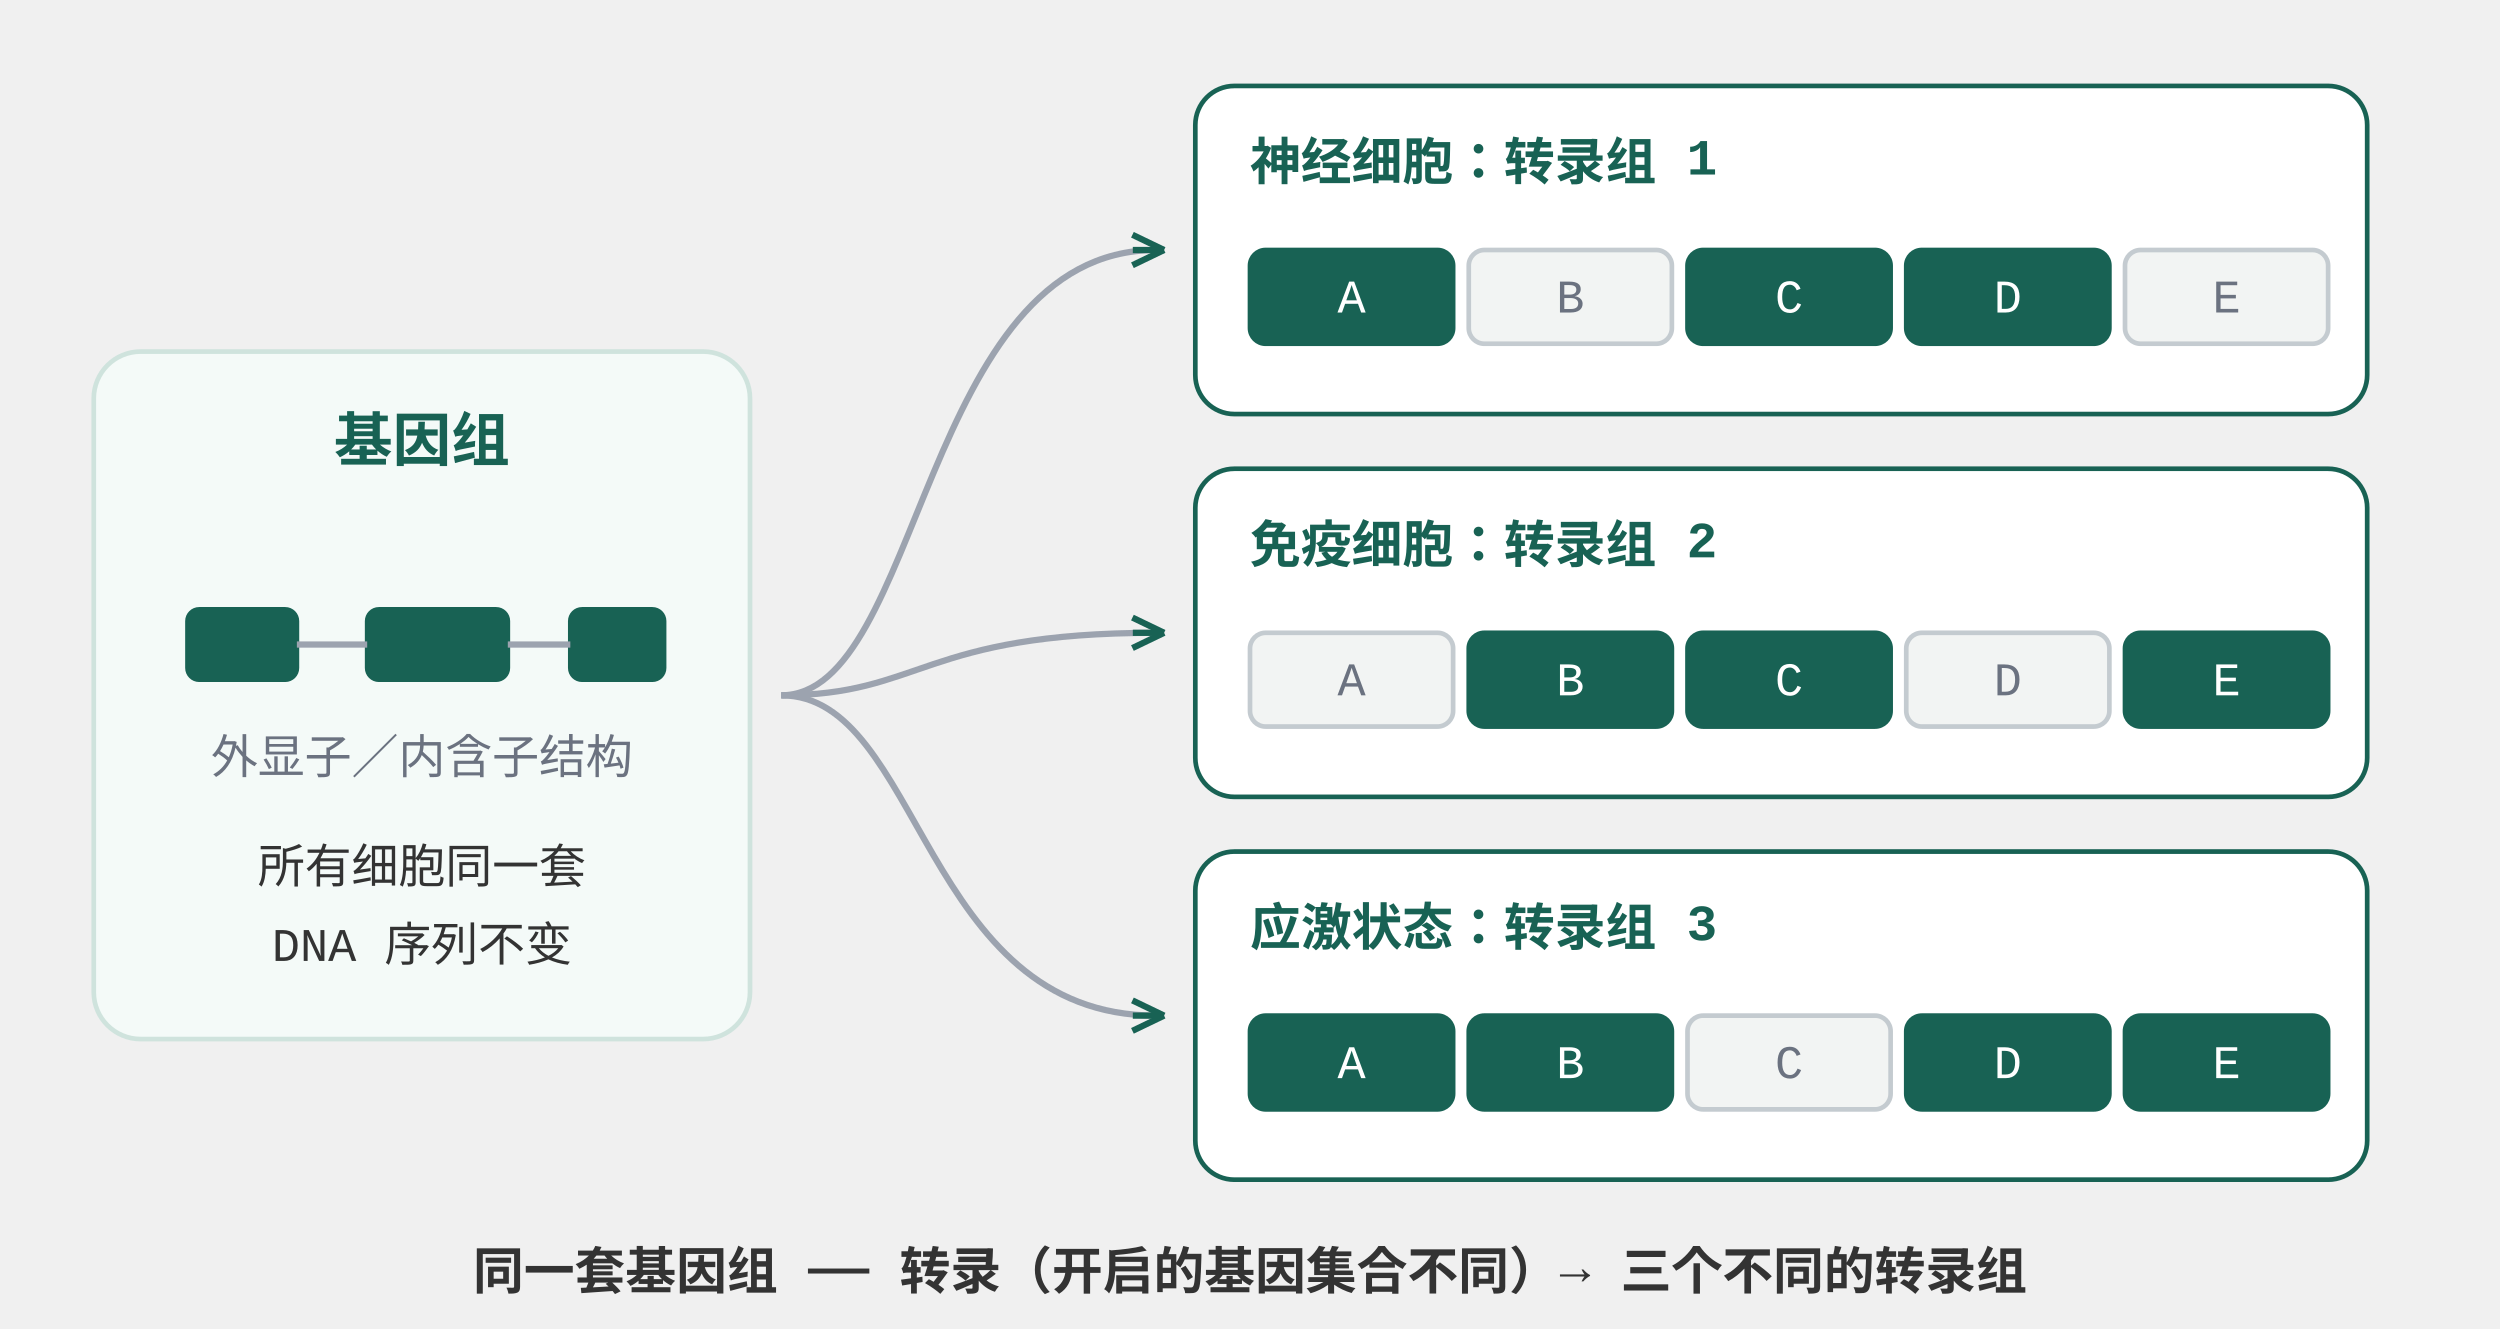
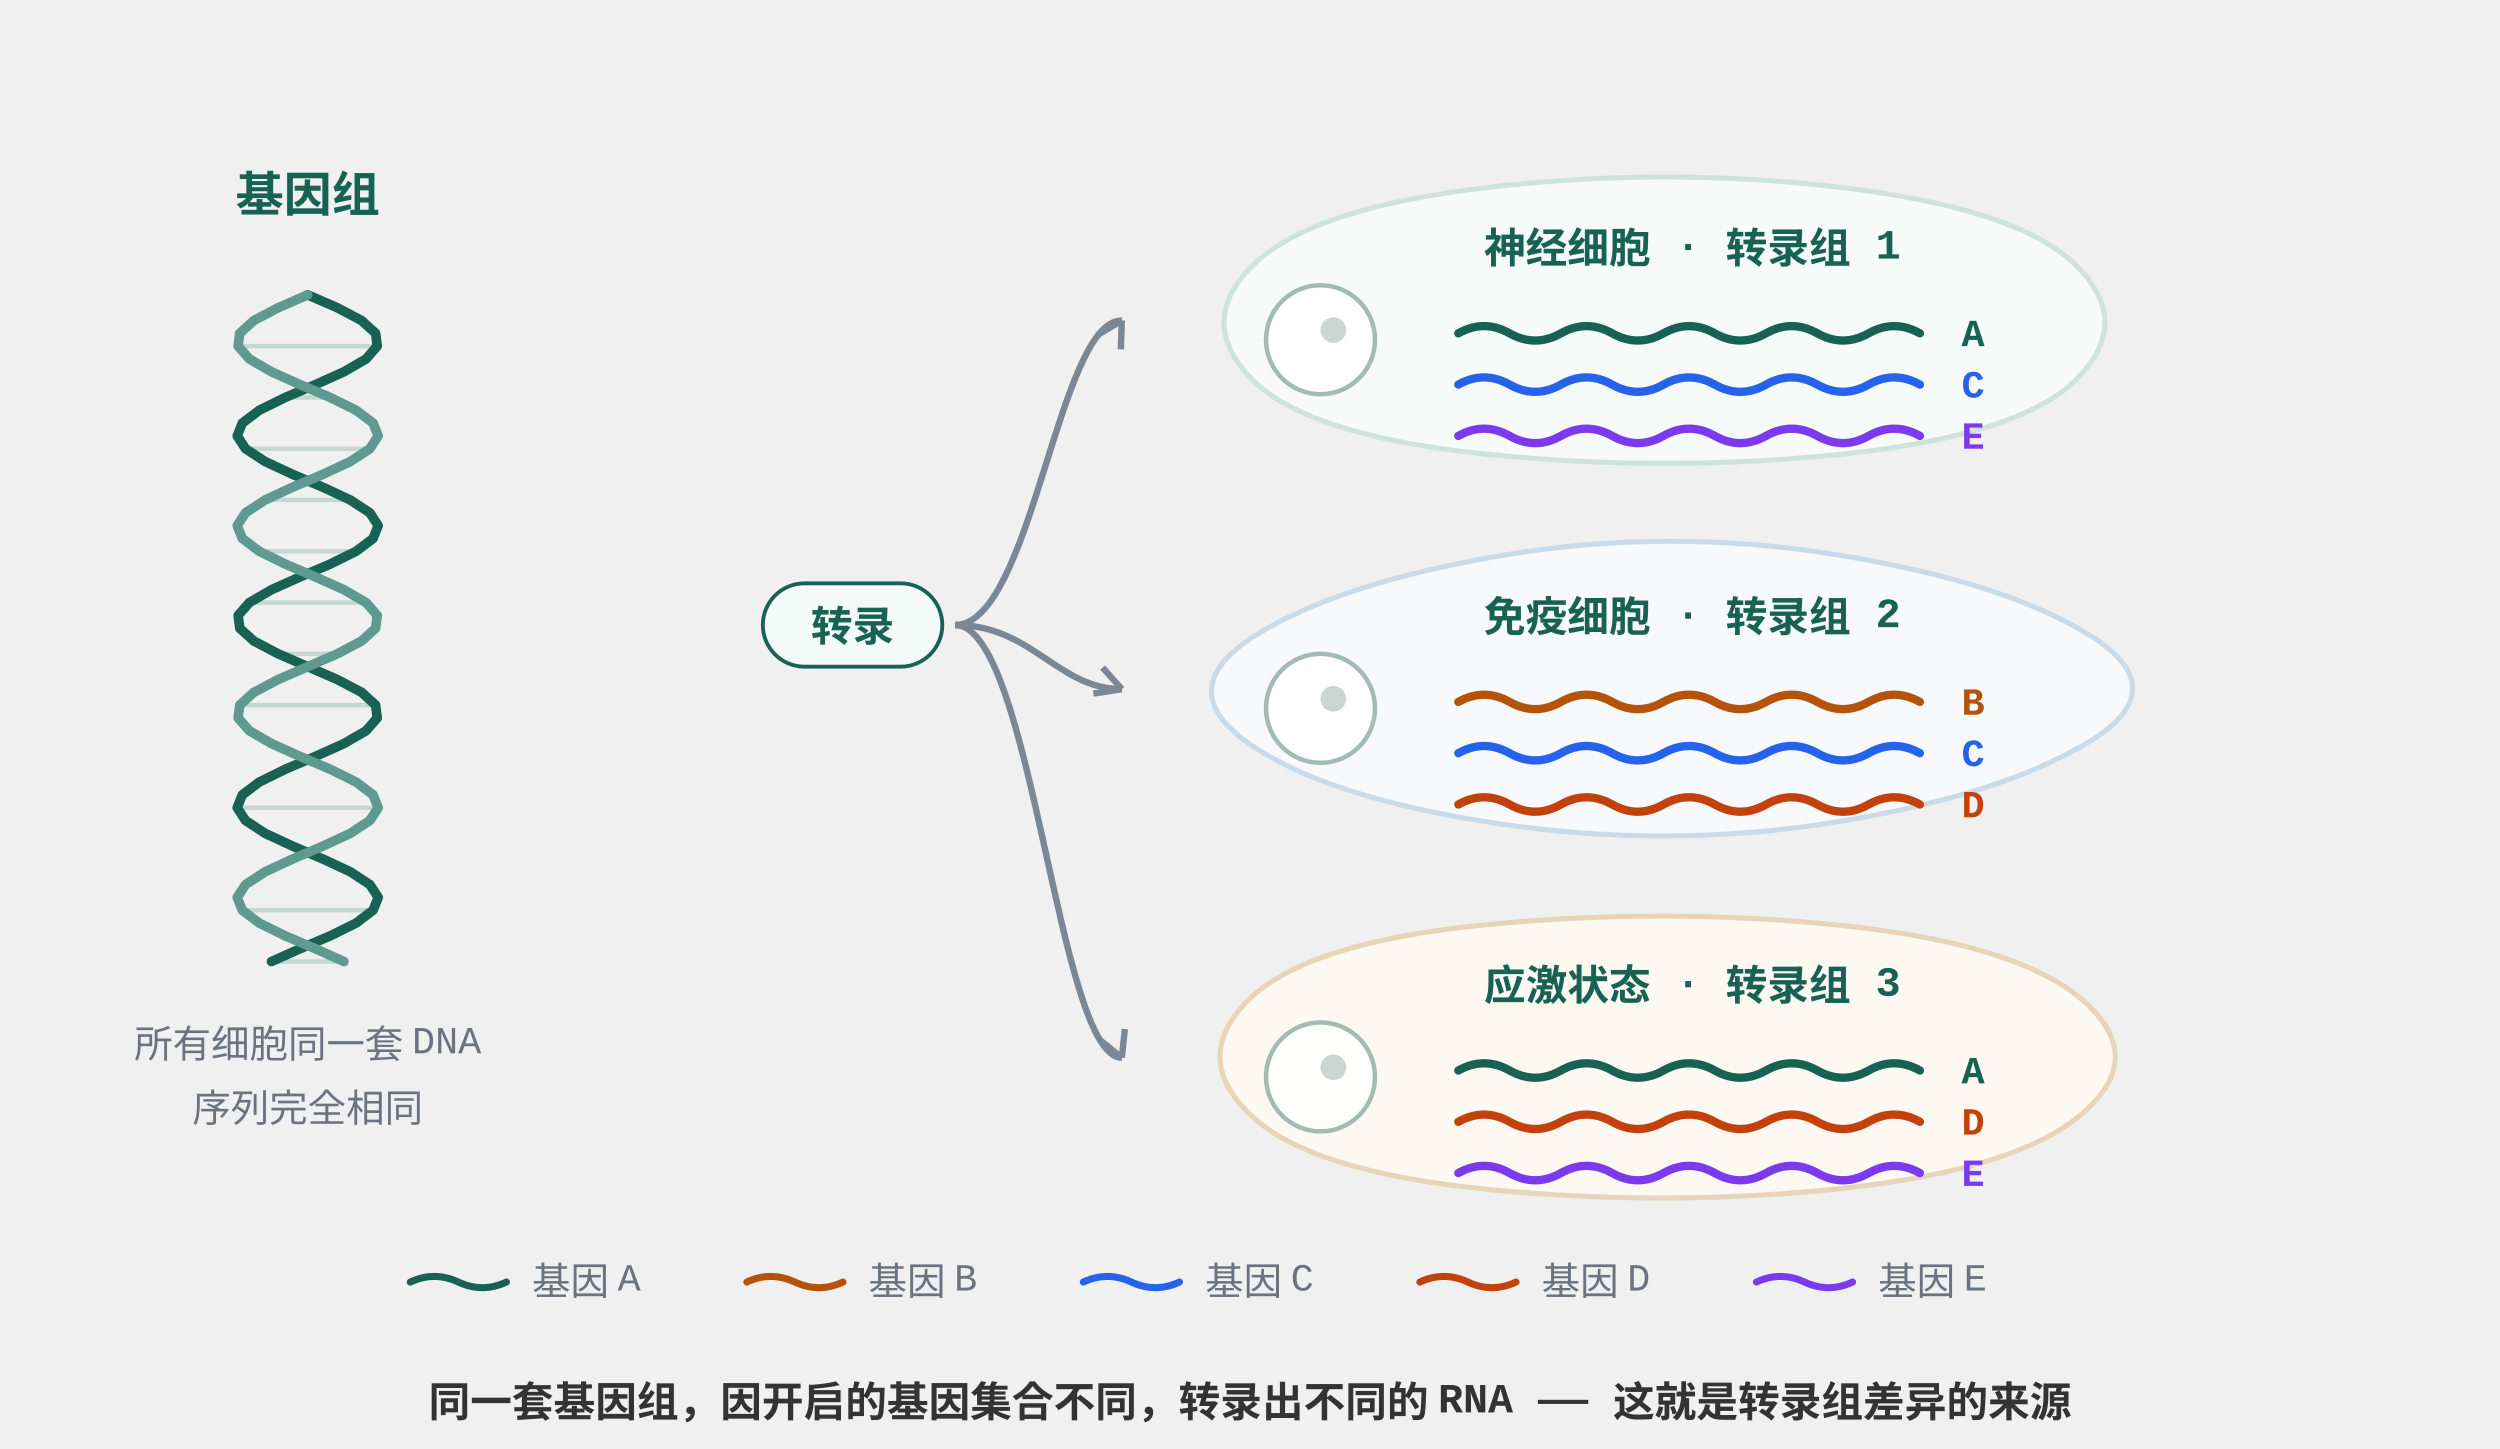
- <svg xmlns="http://www.w3.org/2000/svg" width="640" height="340" viewBox="0 0 640 340" role="img" aria-labelledby="t d">
-   <rect x="24" y="90" width="168" height="176" rx="12" fill="#f4faf8" stroke="#cfe3dd" stroke-width="1.2" />
-   <text x="108.0" y="118" font-family="ui-monospace, 'SFMono-Regular', Menlo, Consolas, 'Liberation Mono', monospace" font-size="15" fill="#186254" font-weight="bold" text-anchor="middle">基因组</text>
-   <rect x="48" y="156" width="28" height="18" rx="3" fill="#186254" stroke="#186254" stroke-width="1.2" />
-   <rect x="94" y="156" width="36" height="18" rx="3" fill="#186254" stroke="#186254" stroke-width="1.2" />
-   <rect x="146" y="156" width="24" height="18" rx="3" fill="#186254" stroke="#186254" stroke-width="1.2" />
-   <line x1="76" y1="165" x2="94" y2="165" stroke="#9ca3af" stroke-width="1.6" />
-   <line x1="130" y1="165" x2="146" y2="165" stroke="#9ca3af" stroke-width="1.6" />
-   <text x="108.0" y="198" font-family="ui-monospace, 'SFMono-Regular', Menlo, Consolas, 'Liberation Mono', monospace" font-size="12" fill="#6b7280" font-weight="normal" text-anchor="middle">外显子／内含子结构</text>
-   <text x="108.0" y="226" font-family="ui-monospace, 'SFMono-Regular', Menlo, Consolas, 'Liberation Mono', monospace" font-size="12" fill="#333333" font-weight="normal" text-anchor="middle">所有细胞同一套</text>
-   <text x="108.0" y="246" font-family="ui-monospace, 'SFMono-Regular', Menlo, Consolas, 'Liberation Mono', monospace" font-size="12" fill="#333333" font-weight="normal" text-anchor="middle">DNA 序列不变</text>
-   <rect x="306" y="22" width="300" height="84" rx="10" fill="#ffffff" stroke="#186254" stroke-width="1.2" />
-   <text x="320" y="46" font-family="ui-monospace, 'SFMono-Regular', Menlo, Consolas, 'Liberation Mono', monospace" font-size="13" fill="#186254" font-weight="bold" text-anchor="start">神经细胞：转录组 1</text>
-   <rect x="320" y="64" width="52" height="24" rx="4" fill="#186254" stroke="#186254" stroke-width="1.2" />
-   <text x="346.0" y="80" font-family="ui-monospace, 'SFMono-Regular', Menlo, Consolas, 'Liberation Mono', monospace" font-size="12" fill="#ffffff" font-weight="normal" text-anchor="middle">A</text>
-   <rect x="376" y="64" width="52" height="24" rx="4" fill="#f2f4f3" stroke="#c4cbd0" stroke-width="1.2" />
-   <text x="402.0" y="80" font-family="ui-monospace, 'SFMono-Regular', Menlo, Consolas, 'Liberation Mono', monospace" font-size="12" fill="#6b7280" font-weight="normal" text-anchor="middle">B</text>
-   <rect x="432" y="64" width="52" height="24" rx="4" fill="#186254" stroke="#186254" stroke-width="1.2" />
-   <text x="458.0" y="80" font-family="ui-monospace, 'SFMono-Regular', Menlo, Consolas, 'Liberation Mono', monospace" font-size="12" fill="#ffffff" font-weight="normal" text-anchor="middle">C</text>
-   <rect x="488" y="64" width="52" height="24" rx="4" fill="#186254" stroke="#186254" stroke-width="1.2" />
-   <text x="514.0" y="80" font-family="ui-monospace, 'SFMono-Regular', Menlo, Consolas, 'Liberation Mono', monospace" font-size="12" fill="#ffffff" font-weight="normal" text-anchor="middle">D</text>
-   <rect x="544" y="64" width="52" height="24" rx="4" fill="#f2f4f3" stroke="#c4cbd0" stroke-width="1.2" />
-   <text x="570.0" y="80" font-family="ui-monospace, 'SFMono-Regular', Menlo, Consolas, 'Liberation Mono', monospace" font-size="12" fill="#6b7280" font-weight="normal" text-anchor="middle">E</text>
-   <path d="M 200 178.0 C 236 178.0, 236 64.0, 296 64.0" fill="none" stroke="#9ca3af" stroke-width="1.6" />
-   <line x1="290" y1="64.0" x2="298" y2="64.0" stroke="#186254" stroke-width="1.6" />
-   <line x1="298.0" y1="64.0" x2="289.9" y2="60.1" stroke="#186254" stroke-width="1.6" />
-   <line x1="298.0" y1="64.0" x2="289.9" y2="67.9" stroke="#186254" stroke-width="1.6" />
-   <rect x="306" y="120" width="300" height="84" rx="10" fill="#ffffff" stroke="#186254" stroke-width="1.2" />
-   <text x="320" y="144" font-family="ui-monospace, 'SFMono-Regular', Menlo, Consolas, 'Liberation Mono', monospace" font-size="13" fill="#186254" font-weight="bold" text-anchor="start">免疫细胞：转录组 2</text>
-   <rect x="320" y="162" width="52" height="24" rx="4" fill="#f2f4f3" stroke="#c4cbd0" stroke-width="1.2" />
-   <text x="346.0" y="178" font-family="ui-monospace, 'SFMono-Regular', Menlo, Consolas, 'Liberation Mono', monospace" font-size="12" fill="#6b7280" font-weight="normal" text-anchor="middle">A</text>
-   <rect x="376" y="162" width="52" height="24" rx="4" fill="#186254" stroke="#186254" stroke-width="1.2" />
-   <text x="402.0" y="178" font-family="ui-monospace, 'SFMono-Regular', Menlo, Consolas, 'Liberation Mono', monospace" font-size="12" fill="#ffffff" font-weight="normal" text-anchor="middle">B</text>
-   <rect x="432" y="162" width="52" height="24" rx="4" fill="#186254" stroke="#186254" stroke-width="1.2" />
-   <text x="458.0" y="178" font-family="ui-monospace, 'SFMono-Regular', Menlo, Consolas, 'Liberation Mono', monospace" font-size="12" fill="#ffffff" font-weight="normal" text-anchor="middle">C</text>
-   <rect x="488" y="162" width="52" height="24" rx="4" fill="#f2f4f3" stroke="#c4cbd0" stroke-width="1.2" />
-   <text x="514.0" y="178" font-family="ui-monospace, 'SFMono-Regular', Menlo, Consolas, 'Liberation Mono', monospace" font-size="12" fill="#6b7280" font-weight="normal" text-anchor="middle">D</text>
-   <rect x="544" y="162" width="52" height="24" rx="4" fill="#186254" stroke="#186254" stroke-width="1.2" />
-   <text x="570.0" y="178" font-family="ui-monospace, 'SFMono-Regular', Menlo, Consolas, 'Liberation Mono', monospace" font-size="12" fill="#ffffff" font-weight="normal" text-anchor="middle">E</text>
-   <path d="M 200 178.0 C 236 178.0, 236 162.0, 296 162.0" fill="none" stroke="#9ca3af" stroke-width="1.6" />
-   <line x1="290" y1="162.0" x2="298" y2="162.0" stroke="#186254" stroke-width="1.6" />
-   <line x1="298.0" y1="162.0" x2="289.9" y2="158.1" stroke="#186254" stroke-width="1.6" />
-   <line x1="298.0" y1="162.0" x2="289.9" y2="165.9" stroke="#186254" stroke-width="1.6" />
-   <rect x="306" y="218" width="300" height="84" rx="10" fill="#ffffff" stroke="#186254" stroke-width="1.2" />
-   <text x="320" y="242" font-family="ui-monospace, 'SFMono-Regular', Menlo, Consolas, 'Liberation Mono', monospace" font-size="13" fill="#186254" font-weight="bold" text-anchor="start">应激状态：转录组 3</text>
-   <rect x="320" y="260" width="52" height="24" rx="4" fill="#186254" stroke="#186254" stroke-width="1.2" />
-   <text x="346.0" y="276" font-family="ui-monospace, 'SFMono-Regular', Menlo, Consolas, 'Liberation Mono', monospace" font-size="12" fill="#ffffff" font-weight="normal" text-anchor="middle">A</text>
-   <rect x="376" y="260" width="52" height="24" rx="4" fill="#186254" stroke="#186254" stroke-width="1.2" />
-   <text x="402.0" y="276" font-family="ui-monospace, 'SFMono-Regular', Menlo, Consolas, 'Liberation Mono', monospace" font-size="12" fill="#ffffff" font-weight="normal" text-anchor="middle">B</text>
-   <rect x="432" y="260" width="52" height="24" rx="4" fill="#f2f4f3" stroke="#c4cbd0" stroke-width="1.2" />
-   <text x="458.0" y="276" font-family="ui-monospace, 'SFMono-Regular', Menlo, Consolas, 'Liberation Mono', monospace" font-size="12" fill="#6b7280" font-weight="normal" text-anchor="middle">C</text>
-   <rect x="488" y="260" width="52" height="24" rx="4" fill="#186254" stroke="#186254" stroke-width="1.2" />
-   <text x="514.0" y="276" font-family="ui-monospace, 'SFMono-Regular', Menlo, Consolas, 'Liberation Mono', monospace" font-size="12" fill="#ffffff" font-weight="normal" text-anchor="middle">D</text>
-   <rect x="544" y="260" width="52" height="24" rx="4" fill="#186254" stroke="#186254" stroke-width="1.2" />
-   <text x="570.0" y="276" font-family="ui-monospace, 'SFMono-Regular', Menlo, Consolas, 'Liberation Mono', monospace" font-size="12" fill="#ffffff" font-weight="normal" text-anchor="middle">E</text>
-   <path d="M 200 178.0 C 236 178.0, 236 260.0, 296 260.0" fill="none" stroke="#9ca3af" stroke-width="1.6" />
-   <line x1="290" y1="260.0" x2="298" y2="260.0" stroke="#186254" stroke-width="1.6" />
-   <line x1="298.0" y1="260.0" x2="289.9" y2="256.1" stroke="#186254" stroke-width="1.6" />
-   <line x1="298.0" y1="260.0" x2="289.9" y2="263.9" stroke="#186254" stroke-width="1.6" />
-   <text x="320.0" y="330" font-family="ui-monospace, 'SFMono-Regular', Menlo, Consolas, 'Liberation Mono', monospace" font-size="13" fill="#333333" font-weight="bold" text-anchor="middle">同一套基因组 —— 转录（开启的基因集合不同）→ 三个不同的转录组</text>
+ <svg xmlns="http://www.w3.org/2000/svg" width="780" height="452" viewBox="0 0 780 452" role="img" aria-labelledby="t d">
+   <line x1="117.71" y1="108" x2="74.29" y2="108" stroke="#c4d7d1" stroke-width="1.4" />
+   <line x1="88.975" y1="124" x2="103.025" y2="124" stroke="#c4d7d1" stroke-width="1.4" />
+   <line x1="76.563" y1="140" x2="115.437" y2="140" stroke="#c4d7d1" stroke-width="1.4" />
+   <line x1="109.314" y1="156" x2="82.686" y2="156" stroke="#c4d7d1" stroke-width="1.4" />
+   <line x1="111.129" y1="172" x2="80.871" y2="172" stroke="#c4d7d1" stroke-width="1.4" />
+   <line x1="77.791" y1="188" x2="114.209" y2="188" stroke="#c4d7d1" stroke-width="1.4" />
+   <line x1="86.762" y1="204" x2="105.238" y2="204" stroke="#c4d7d1" stroke-width="1.4" />
+   <line x1="117.198" y1="220" x2="74.802" y2="220" stroke="#c4d7d1" stroke-width="1.4" />
+   <line x1="74.032" y1="252" x2="117.968" y2="252" stroke="#c4d7d1" stroke-width="1.4" />
+   <line x1="116.437" y1="284" x2="75.563" y2="284" stroke="#c4d7d1" stroke-width="1.4" />
+   <line x1="84.658" y1="300" x2="107.342" y2="300" stroke="#c4d7d1" stroke-width="1.4" />
+   <path d="M 96.0 92.0 L 105.2 96.0 L 112.8 100.0 L 117.2 104.0 L 117.7 108.0 L 114.2 112.0 L 107.3 116.0 L 98.4 120.0 L 89.0 124.0 L 80.9 128.0 L 75.6 132.0 L 74.0 136.0 L 76.6 140.0 L 82.7 144.0 L 91.3 148.0 L 100.7 152.0 L 109.3 156.0 L 115.4 160.0 L 118.0 164.0 L 116.4 168.0 L 111.1 172.0 L 103.0 176.0 L 93.6 180.0 L 84.7 184.0 L 77.8 188.0 L 74.3 192.0 L 74.8 196.0 L 79.2 200.0 L 86.8 204.0 L 96.0 208.0 L 105.2 212.0 L 112.8 216.0 L 117.2 220.0 L 117.7 224.0 L 114.2 228.0 L 107.3 232.0 L 98.4 236.0 L 89.0 240.0 L 80.9 244.0 L 75.6 248.0 L 74.0 252.0 L 76.6 256.0 L 82.7 260.0 L 91.3 264.0 L 100.7 268.0 L 109.3 272.0 L 115.4 276.0 L 118.0 280.0 L 116.4 284.0 L 111.1 288.0 L 103.0 292.0 L 93.6 296.0 L 84.7 300.0" fill="none" stroke="#186254" stroke-width="3" stroke-linecap="round" stroke-linejoin="round" />
+   <path d="M 96.0 92.0 L 86.8 96.0 L 79.2 100.0 L 74.8 104.0 L 74.3 108.0 L 77.8 112.0 L 84.7 116.0 L 93.6 120.0 L 103.0 124.0 L 111.1 128.0 L 116.4 132.0 L 118.0 136.0 L 115.4 140.0 L 109.3 144.0 L 100.7 148.0 L 91.3 152.0 L 82.7 156.0 L 76.6 160.0 L 74.0 164.0 L 75.6 168.0 L 80.9 172.0 L 89.0 176.0 L 98.4 180.0 L 107.3 184.0 L 114.2 188.0 L 117.7 192.0 L 117.2 196.0 L 112.8 200.0 L 105.2 204.0 L 96.0 208.0 L 86.8 212.0 L 79.2 216.0 L 74.8 220.0 L 74.3 224.0 L 77.8 228.0 L 84.7 232.0 L 93.6 236.0 L 103.0 240.0 L 111.1 244.0 L 116.4 248.0 L 118.0 252.0 L 115.4 256.0 L 109.3 260.0 L 100.7 264.0 L 91.3 268.0 L 82.7 272.0 L 76.6 276.0 L 74.0 280.0 L 75.6 284.0 L 80.9 288.0 L 89.0 292.0 L 98.4 296.0 L 107.3 300.0" fill="none" stroke="#5e9a8f" stroke-width="3" stroke-linecap="round" stroke-linejoin="round" />
+   <text x="96" y="66" font-family="ui-monospace, 'SFMono-Regular', Menlo, Consolas, 'Liberation Mono', monospace" font-size="15" fill="#186254" font-weight="bold" text-anchor="middle">基因组</text>
+   <text x="96" y="330" font-family="ui-monospace, 'SFMono-Regular', Menlo, Consolas, 'Liberation Mono', monospace" font-size="12" fill="#6b7280" font-weight="normal" text-anchor="middle">所有细胞同一套 DNA</text>
+   <text x="96" y="350" font-family="ui-monospace, 'SFMono-Regular', Menlo, Consolas, 'Liberation Mono', monospace" font-size="12" fill="#6b7280" font-weight="normal" text-anchor="middle">序列完全相同</text>
+   <rect x="238" y="182" width="56" height="26" rx="13" fill="#f4faf8" stroke="#186254" stroke-width="1.2" />
+   <text x="266" y="200" font-family="ui-monospace, 'SFMono-Regular', Menlo, Consolas, 'Liberation Mono', monospace" font-size="13" fill="#186254" font-weight="bold" text-anchor="middle">转录</text>
+   <path d="M 647.4 82.5 Q 665.5 100.0 648.4 117.8 Q 631.4 135.6 575.7 141.6 Q 520.0 147.5 463.8 141.7 Q 407.6 136.0 390.3 118.0 Q 373.0 100.0 391.3 82.4 Q 409.7 64.7 464.8 58.4 Q 520.0 52.0 574.6 58.5 Q 629.2 65.0 647.4 82.5 Z" fill="#f6fbf9" stroke="#cfe3dd" stroke-width="1.6" />
+   <circle cx="412" cy="106" r="17" fill="#ffffff" stroke="#9db8b0" stroke-width="1.4" opacity="0.95" />
+   <circle cx="416" cy="103" r="4" fill="#c9d6d1" />
+   <text x="528" y="82" font-family="ui-monospace, 'SFMono-Regular', Menlo, Consolas, 'Liberation Mono', monospace" font-size="13" fill="#186254" font-weight="bold" text-anchor="middle">神经细胞 · 转录组 1</text>
+   <path d="M 455.0 104.0 q 8.0 -4.5 16 0 q 8.0 4.5 16 0 q 8.0 -4.5 16 0 q 8.0 4.5 16 0 q 8.0 -4.5 16 0 q 8.0 4.5 16 0 q 8.0 -4.5 16 0 q 8.0 4.5 16 0 q 8.0 -4.5 16 0 " fill="none" stroke="#186254" stroke-width="2.6" stroke-linecap="round" />
+   <text x="612" y="108" font-family="ui-monospace, 'SFMono-Regular', Menlo, Consolas, 'Liberation Mono', monospace" font-size="12" fill="#186254" font-weight="bold" text-anchor="start">A</text>
+   <path d="M 455.0 120.0 q 8.0 -4.5 16 0 q 8.0 4.5 16 0 q 8.0 -4.5 16 0 q 8.0 4.5 16 0 q 8.0 -4.5 16 0 q 8.0 4.5 16 0 q 8.0 -4.5 16 0 q 8.0 4.5 16 0 q 8.0 -4.5 16 0 " fill="none" stroke="#2563eb" stroke-width="2.6" stroke-linecap="round" />
+   <text x="612" y="124" font-family="ui-monospace, 'SFMono-Regular', Menlo, Consolas, 'Liberation Mono', monospace" font-size="12" fill="#2563eb" font-weight="bold" text-anchor="start">C</text>
+   <path d="M 455.0 136.0 q 8.0 -4.5 16 0 q 8.0 4.5 16 0 q 8.0 -4.5 16 0 q 8.0 4.5 16 0 q 8.0 -4.5 16 0 q 8.0 4.5 16 0 q 8.0 -4.5 16 0 q 8.0 4.5 16 0 q 8.0 -4.5 16 0 " fill="none" stroke="#7c3aed" stroke-width="2.6" stroke-linecap="round" />
+   <text x="612" y="140" font-family="ui-monospace, 'SFMono-Regular', Menlo, Consolas, 'Liberation Mono', monospace" font-size="12" fill="#7c3aed" font-weight="bold" text-anchor="start">E</text>
+   <path d="M 298 195 C 322 195, 330 100, 350 100" fill="none" stroke="#7b8794" stroke-width="2" />
+   <line x1="342.272" y1="104.613" x2="350" y2="100" stroke="#7b8794" stroke-width="2" />
+   <line x1="349.706" y1="108.995" x2="350" y2="100" stroke="#7b8794" stroke-width="2" />
+   <path d="M 652.0 198.2 Q 679.0 215.0 651.5 231.6 Q 623.9 248.3 572.0 256.6 Q 520.0 264.9 467.0 256.9 Q 413.9 248.9 389.7 232.0 Q 365.5 215.0 391.3 198.5 Q 417.1 182.1 468.6 173.3 Q 520.0 164.6 572.5 173.0 Q 625.0 181.4 652.0 198.2 Z" fill="#f7f9fc" stroke="#c9dbe8" stroke-width="1.6" />
+   <circle cx="412" cy="221" r="17" fill="#ffffff" stroke="#9db8b0" stroke-width="1.4" opacity="0.95" />
+   <circle cx="416" cy="218" r="4" fill="#c9d6d1" />
+   <text x="528" y="197" font-family="ui-monospace, 'SFMono-Regular', Menlo, Consolas, 'Liberation Mono', monospace" font-size="13" fill="#186254" font-weight="bold" text-anchor="middle">免疫细胞 · 转录组 2</text>
+   <path d="M 455.0 219.0 q 8.0 -4.5 16 0 q 8.0 4.5 16 0 q 8.0 -4.5 16 0 q 8.0 4.5 16 0 q 8.0 -4.5 16 0 q 8.0 4.5 16 0 q 8.0 -4.5 16 0 q 8.0 4.5 16 0 q 8.0 -4.5 16 0 " fill="none" stroke="#b45309" stroke-width="2.6" stroke-linecap="round" />
+   <text x="612" y="223" font-family="ui-monospace, 'SFMono-Regular', Menlo, Consolas, 'Liberation Mono', monospace" font-size="12" fill="#b45309" font-weight="bold" text-anchor="start">B</text>
+   <path d="M 455.0 235.0 q 8.0 -4.5 16 0 q 8.0 4.5 16 0 q 8.0 -4.5 16 0 q 8.0 4.5 16 0 q 8.0 -4.5 16 0 q 8.0 4.5 16 0 q 8.0 -4.5 16 0 q 8.0 4.5 16 0 q 8.0 -4.5 16 0 " fill="none" stroke="#2563eb" stroke-width="2.6" stroke-linecap="round" />
+   <text x="612" y="239" font-family="ui-monospace, 'SFMono-Regular', Menlo, Consolas, 'Liberation Mono', monospace" font-size="12" fill="#2563eb" font-weight="bold" text-anchor="start">C</text>
+   <path d="M 455.0 251.0 q 8.0 -4.5 16 0 q 8.0 4.5 16 0 q 8.0 -4.5 16 0 q 8.0 4.5 16 0 q 8.0 -4.5 16 0 q 8.0 4.5 16 0 q 8.0 -4.5 16 0 q 8.0 4.5 16 0 q 8.0 -4.5 16 0 " fill="none" stroke="#c2410c" stroke-width="2.6" stroke-linecap="round" />
+   <text x="612" y="255" font-family="ui-monospace, 'SFMono-Regular', Menlo, Consolas, 'Liberation Mono', monospace" font-size="12" fill="#c2410c" font-weight="bold" text-anchor="start">D</text>
+   <path d="M 298 195 C 322 195, 330 215, 350 215" fill="none" stroke="#7b8794" stroke-width="2" />
+   <line x1="344.013" y1="208.28" x2="350" y2="215" stroke="#7b8794" stroke-width="2" />
+   <line x1="341.111" y1="216.407" x2="350" y2="215" stroke="#7b8794" stroke-width="2" />
+   <path d="M 650.2 312.4 Q 670.0 330.0 649.6 347.5 Q 629.2 365.0 574.6 370.8 Q 520.0 376.6 464.3 371.1 Q 408.6 365.6 390.1 347.8 Q 371.5 330.0 389.5 312.0 Q 407.6 294.0 463.8 288.5 Q 520.0 283.0 575.2 288.8 Q 630.3 294.7 650.2 312.4 Z" fill="#fdf9f2" stroke="#e6d5b8" stroke-width="1.6" />
+   <circle cx="412" cy="336" r="17" fill="#ffffff" stroke="#9db8b0" stroke-width="1.4" opacity="0.95" />
+   <circle cx="416" cy="333" r="4" fill="#c9d6d1" />
+   <text x="528" y="312" font-family="ui-monospace, 'SFMono-Regular', Menlo, Consolas, 'Liberation Mono', monospace" font-size="13" fill="#186254" font-weight="bold" text-anchor="middle">应激状态 · 转录组 3</text>
+   <path d="M 455.0 334.0 q 8.0 -4.5 16 0 q 8.0 4.5 16 0 q 8.0 -4.5 16 0 q 8.0 4.5 16 0 q 8.0 -4.5 16 0 q 8.0 4.5 16 0 q 8.0 -4.5 16 0 q 8.0 4.5 16 0 q 8.0 -4.5 16 0 " fill="none" stroke="#186254" stroke-width="2.6" stroke-linecap="round" />
+   <text x="612" y="338" font-family="ui-monospace, 'SFMono-Regular', Menlo, Consolas, 'Liberation Mono', monospace" font-size="12" fill="#186254" font-weight="bold" text-anchor="start">A</text>
+   <path d="M 455.0 350.0 q 8.0 -4.5 16 0 q 8.0 4.5 16 0 q 8.0 -4.5 16 0 q 8.0 4.5 16 0 q 8.0 -4.5 16 0 q 8.0 4.5 16 0 q 8.0 -4.5 16 0 q 8.0 4.5 16 0 q 8.0 -4.5 16 0 " fill="none" stroke="#c2410c" stroke-width="2.6" stroke-linecap="round" />
+   <text x="612" y="354" font-family="ui-monospace, 'SFMono-Regular', Menlo, Consolas, 'Liberation Mono', monospace" font-size="12" fill="#c2410c" font-weight="bold" text-anchor="start">D</text>
+   <path d="M 455.0 366.0 q 8.0 -4.5 16 0 q 8.0 4.5 16 0 q 8.0 -4.5 16 0 q 8.0 4.5 16 0 q 8.0 -4.5 16 0 q 8.0 4.5 16 0 q 8.0 -4.5 16 0 q 8.0 4.5 16 0 q 8.0 -4.5 16 0 " fill="none" stroke="#7c3aed" stroke-width="2.6" stroke-linecap="round" />
+   <text x="612" y="370" font-family="ui-monospace, 'SFMono-Regular', Menlo, Consolas, 'Liberation Mono', monospace" font-size="12" fill="#7c3aed" font-weight="bold" text-anchor="start">E</text>
+   <path d="M 298 195 C 322 195, 330 330, 350 330" fill="none" stroke="#7b8794" stroke-width="2" />
+   <line x1="350.959" y1="321.051" x2="350" y2="330" stroke="#7b8794" stroke-width="2" />
+   <line x1="342.988" y1="324.358" x2="350" y2="330" stroke="#7b8794" stroke-width="2" />
+   <path d="M 128.0 400.0 q 7.5 -3.5 15 0 q 7.5 3.5 15 0 " fill="none" stroke="#186254" stroke-width="2.2" stroke-linecap="round" />
+   <text x="166" y="404" font-family="ui-monospace, 'SFMono-Regular', Menlo, Consolas, 'Liberation Mono', monospace" font-size="12" fill="#6b7280" font-weight="normal" text-anchor="start">基因 A</text>
+   <path d="M 233.0 400.0 q 7.5 -3.5 15 0 q 7.5 3.5 15 0 " fill="none" stroke="#b45309" stroke-width="2.2" stroke-linecap="round" />
+   <text x="271" y="404" font-family="ui-monospace, 'SFMono-Regular', Menlo, Consolas, 'Liberation Mono', monospace" font-size="12" fill="#6b7280" font-weight="normal" text-anchor="start">基因 B</text>
+   <path d="M 338.0 400.0 q 7.5 -3.5 15 0 q 7.5 3.5 15 0 " fill="none" stroke="#2563eb" stroke-width="2.2" stroke-linecap="round" />
+   <text x="376" y="404" font-family="ui-monospace, 'SFMono-Regular', Menlo, Consolas, 'Liberation Mono', monospace" font-size="12" fill="#6b7280" font-weight="normal" text-anchor="start">基因 C</text>
+   <path d="M 443.0 400.0 q 7.5 -3.5 15 0 q 7.5 3.5 15 0 " fill="none" stroke="#c2410c" stroke-width="2.2" stroke-linecap="round" />
+   <text x="481" y="404" font-family="ui-monospace, 'SFMono-Regular', Menlo, Consolas, 'Liberation Mono', monospace" font-size="12" fill="#6b7280" font-weight="normal" text-anchor="start">基因 D</text>
+   <path d="M 548.0 400.0 q 7.5 -3.5 15 0 q 7.5 3.5 15 0 " fill="none" stroke="#7c3aed" stroke-width="2.2" stroke-linecap="round" />
+   <text x="586" y="404" font-family="ui-monospace, 'SFMono-Regular', Menlo, Consolas, 'Liberation Mono', monospace" font-size="12" fill="#6b7280" font-weight="normal" text-anchor="start">基因 E</text>
+   <text x="390.0" y="442" font-family="ui-monospace, 'SFMono-Regular', Menlo, Consolas, 'Liberation Mono', monospace" font-size="13" fill="#333333" font-weight="bold" text-anchor="middle">同一套基因组，因开启的基因集合不同，转录出不同的 RNA —— 这就是转录组差异的来源</text>
</svg>
